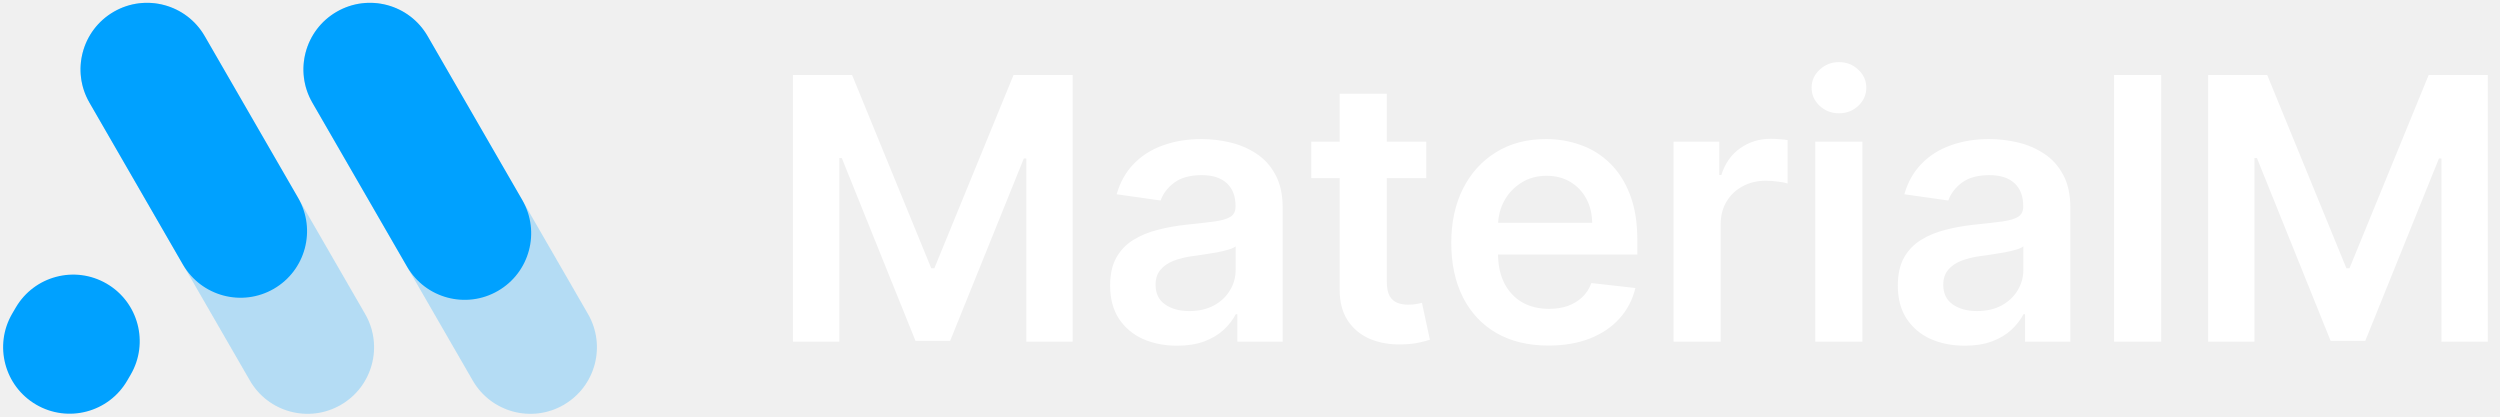
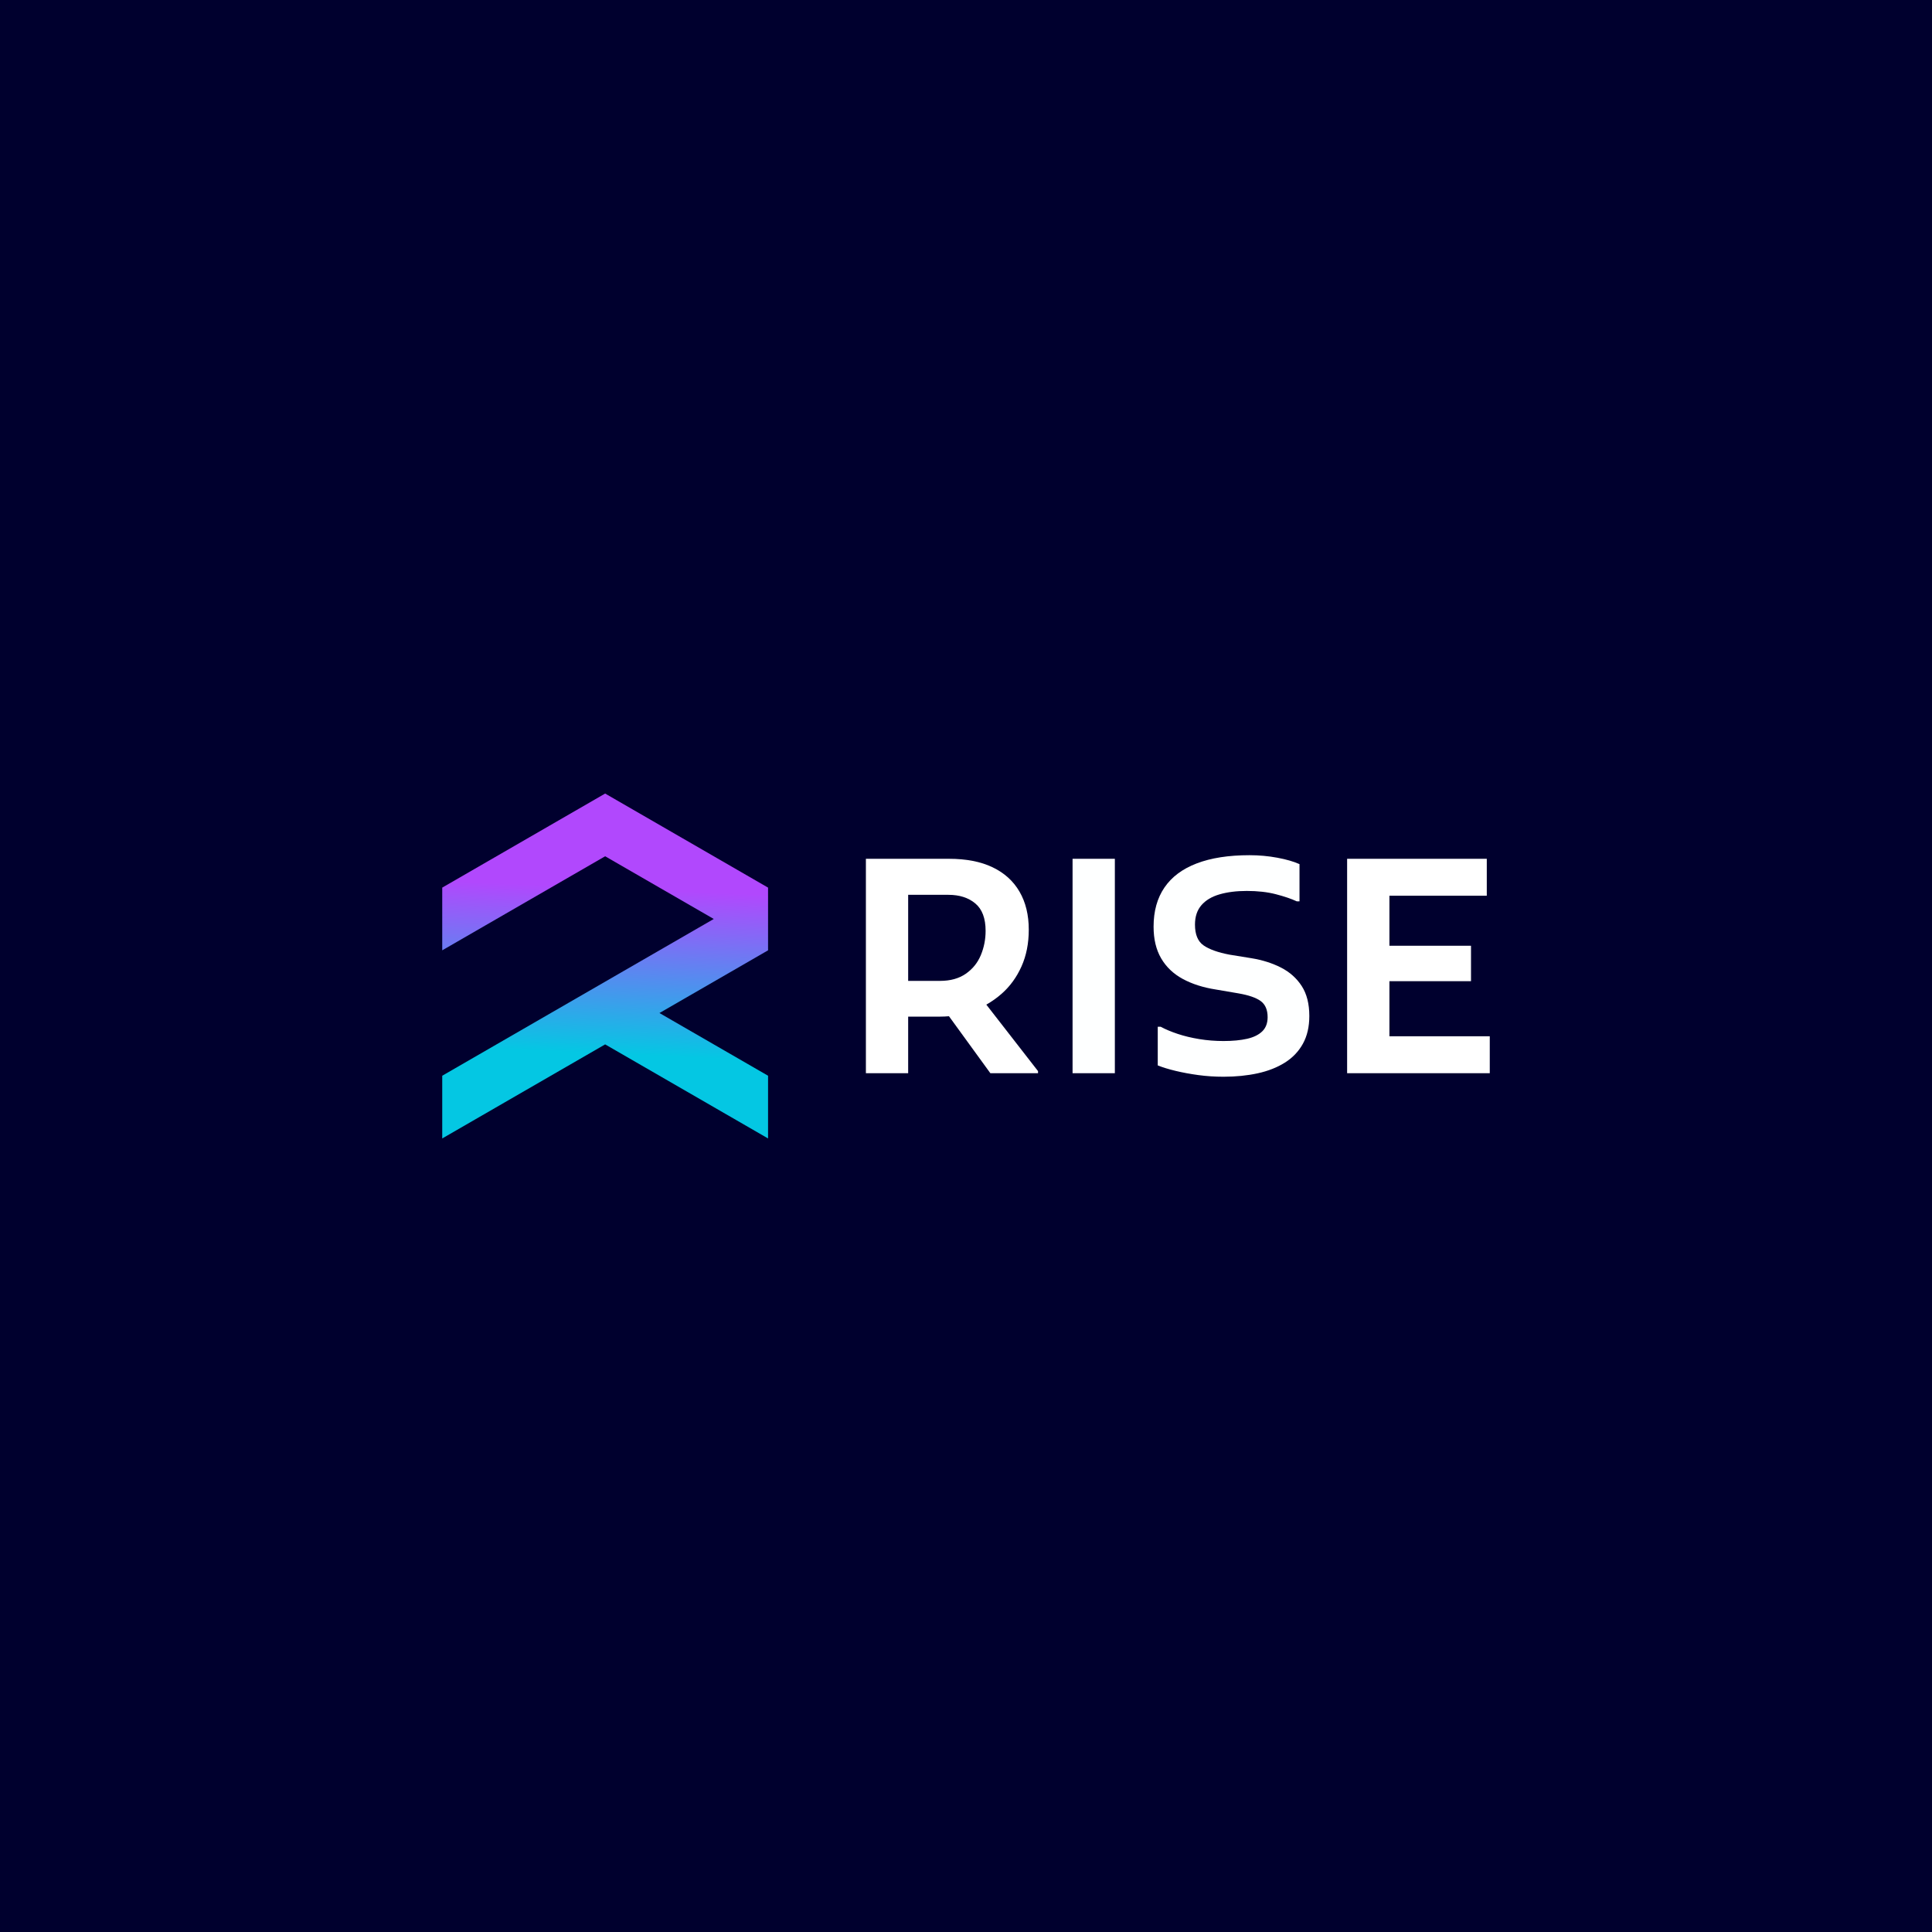
- <svg xmlns="http://www.w3.org/2000/svg" width="150" height="25" viewBox="0 0 150 25" fill="none">
-   <path d="M0.942 18.459L0.731 18.82C-0.379 20.725 0.265 23.169 2.17 24.279C4.075 25.39 6.519 24.745 7.63 22.841L7.84 22.48C8.95 20.575 8.306 18.131 6.401 17.02C4.496 15.91 2.052 16.554 0.942 18.459Z" fill="#00A1FF" />
-   <path opacity="0.25" d="M5.368 6.159L14.994 22.833C16.097 24.742 18.538 25.397 20.448 24.294C22.357 23.192 23.012 20.75 21.909 18.841L12.282 2.167C11.18 0.257 8.738 -0.397 6.829 0.705C4.919 1.808 4.265 4.249 5.368 6.159Z" fill="#00A1FF" />
-   <path opacity="0.25" d="M18.739 6.159L28.365 22.833C29.468 24.742 31.909 25.397 33.819 24.294C35.728 23.192 36.383 20.75 35.28 18.841L25.653 2.167C24.551 0.257 22.109 -0.397 20.2 0.705C18.29 1.808 17.636 4.249 18.739 6.159Z" fill="#00A1FF" />
-   <path d="M5.368 6.159L10.973 15.869C12.076 17.778 14.518 18.432 16.427 17.33C18.336 16.227 18.991 13.786 17.888 11.876L12.282 2.167C11.18 0.257 8.738 -0.397 6.829 0.705C4.919 1.808 4.265 4.249 5.368 6.159Z" fill="#00A1FF" />
-   <path d="M18.742 6.159L24.421 15.994C25.523 17.904 27.965 18.558 29.874 17.455C31.784 16.353 32.438 13.911 31.336 12.002L25.657 2.167C24.555 0.257 22.113 -0.397 20.204 0.705C18.294 1.808 17.64 4.249 18.742 6.159Z" fill="#00A1FF" />
-   <path d="M47.578 4.5H51.125L55.875 16.094H56.062L60.812 4.5H64.359V20.5H61.578V9.508H61.43L57.008 20.453H54.93L50.508 9.484H50.359V20.5H47.578V4.5ZM70.624 20.742C69.863 20.742 69.178 20.607 68.569 20.336C67.965 20.06 67.486 19.654 67.132 19.117C66.783 18.581 66.608 17.919 66.608 17.133C66.608 16.456 66.733 15.896 66.983 15.453C67.233 15.01 67.574 14.656 68.007 14.391C68.439 14.125 68.926 13.925 69.468 13.789C70.014 13.648 70.579 13.547 71.163 13.484C71.866 13.412 72.436 13.346 72.874 13.289C73.311 13.227 73.629 13.133 73.827 13.008C74.03 12.878 74.132 12.677 74.132 12.406V12.359C74.132 11.771 73.957 11.315 73.608 10.992C73.259 10.669 72.757 10.508 72.1 10.508C71.408 10.508 70.858 10.659 70.452 10.961C70.051 11.263 69.78 11.62 69.639 12.031L66.999 11.656C67.207 10.927 67.551 10.318 68.03 9.828C68.509 9.333 69.095 8.963 69.788 8.719C70.481 8.469 71.246 8.344 72.085 8.344C72.663 8.344 73.238 8.411 73.811 8.547C74.384 8.682 74.908 8.906 75.382 9.219C75.856 9.526 76.236 9.945 76.522 10.477C76.814 11.008 76.96 11.672 76.96 12.469V20.5H74.241V18.852H74.147C73.975 19.185 73.733 19.497 73.421 19.789C73.113 20.076 72.725 20.307 72.257 20.484C71.793 20.656 71.249 20.742 70.624 20.742ZM71.358 18.664C71.926 18.664 72.418 18.552 72.835 18.328C73.251 18.099 73.572 17.797 73.796 17.422C74.025 17.047 74.139 16.638 74.139 16.195V14.781C74.051 14.854 73.9 14.922 73.686 14.984C73.478 15.047 73.243 15.102 72.983 15.148C72.723 15.195 72.465 15.237 72.21 15.273C71.954 15.31 71.733 15.341 71.546 15.367C71.124 15.425 70.746 15.518 70.413 15.648C70.079 15.779 69.817 15.961 69.624 16.195C69.431 16.424 69.335 16.721 69.335 17.086C69.335 17.607 69.525 18 69.905 18.266C70.285 18.531 70.77 18.664 71.358 18.664ZM85.576 8.5V10.688H78.677V8.5H85.576ZM80.38 5.625H83.208V16.891C83.208 17.271 83.266 17.562 83.38 17.766C83.5 17.963 83.656 18.099 83.849 18.172C84.042 18.245 84.255 18.281 84.49 18.281C84.667 18.281 84.828 18.268 84.974 18.242C85.125 18.216 85.24 18.193 85.318 18.172L85.794 20.383C85.643 20.435 85.427 20.492 85.146 20.555C84.87 20.617 84.531 20.654 84.13 20.664C83.422 20.685 82.784 20.578 82.216 20.344C81.648 20.104 81.198 19.734 80.865 19.234C80.537 18.734 80.375 18.109 80.38 17.359V5.625ZM92.904 20.734C91.701 20.734 90.662 20.484 89.787 19.984C88.918 19.479 88.248 18.766 87.779 17.844C87.311 16.917 87.076 15.825 87.076 14.57C87.076 13.336 87.311 12.253 87.779 11.32C88.253 10.383 88.915 9.654 89.764 9.133C90.613 8.607 91.61 8.344 92.756 8.344C93.496 8.344 94.194 8.463 94.85 8.703C95.511 8.937 96.095 9.302 96.6 9.797C97.11 10.292 97.511 10.922 97.803 11.688C98.095 12.448 98.24 13.354 98.24 14.406V15.273H88.404V13.367H95.529C95.524 12.825 95.407 12.344 95.178 11.922C94.949 11.495 94.628 11.159 94.217 10.914C93.811 10.669 93.337 10.547 92.795 10.547C92.217 10.547 91.709 10.688 91.272 10.969C90.834 11.245 90.493 11.609 90.248 12.062C90.009 12.51 89.886 13.003 89.881 13.539V15.203C89.881 15.901 90.009 16.5 90.264 17C90.519 17.495 90.876 17.875 91.334 18.141C91.793 18.401 92.329 18.531 92.944 18.531C93.355 18.531 93.727 18.474 94.061 18.359C94.394 18.24 94.683 18.065 94.928 17.836C95.173 17.607 95.358 17.323 95.483 16.984L98.123 17.281C97.957 17.979 97.639 18.588 97.17 19.109C96.707 19.625 96.113 20.026 95.389 20.312C94.665 20.594 93.837 20.734 92.904 20.734ZM100.413 20.5V8.5H103.155V10.5H103.28C103.499 9.807 103.874 9.273 104.405 8.898C104.942 8.518 105.554 8.328 106.241 8.328C106.397 8.328 106.572 8.336 106.765 8.352C106.962 8.362 107.127 8.38 107.257 8.406V11.008C107.137 10.966 106.947 10.93 106.686 10.898C106.431 10.862 106.184 10.844 105.944 10.844C105.429 10.844 104.965 10.956 104.554 11.18C104.147 11.398 103.827 11.703 103.593 12.094C103.358 12.484 103.241 12.935 103.241 13.445V20.5H100.413ZM108.916 20.5V8.5H111.744V20.5H108.916ZM110.338 6.797C109.89 6.797 109.504 6.648 109.181 6.352C108.858 6.049 108.697 5.687 108.697 5.266C108.697 4.838 108.858 4.477 109.181 4.18C109.504 3.878 109.89 3.727 110.338 3.727C110.791 3.727 111.176 3.878 111.494 4.18C111.817 4.477 111.978 4.838 111.978 5.266C111.978 5.687 111.817 6.049 111.494 6.352C111.176 6.648 110.791 6.797 110.338 6.797ZM117.885 20.742C117.125 20.742 116.44 20.607 115.83 20.336C115.226 20.06 114.747 19.654 114.393 19.117C114.044 18.581 113.869 17.919 113.869 17.133C113.869 16.456 113.994 15.896 114.244 15.453C114.494 15.01 114.836 14.656 115.268 14.391C115.7 14.125 116.187 13.925 116.729 13.789C117.276 13.648 117.841 13.547 118.424 13.484C119.127 13.412 119.698 13.346 120.135 13.289C120.573 13.227 120.89 13.133 121.088 13.008C121.291 12.878 121.393 12.677 121.393 12.406V12.359C121.393 11.771 121.218 11.315 120.869 10.992C120.52 10.669 120.018 10.508 119.362 10.508C118.669 10.508 118.119 10.659 117.713 10.961C117.312 11.263 117.041 11.62 116.901 12.031L114.26 11.656C114.468 10.927 114.812 10.318 115.291 9.828C115.77 9.333 116.356 8.963 117.049 8.719C117.742 8.469 118.507 8.344 119.346 8.344C119.924 8.344 120.5 8.411 121.073 8.547C121.645 8.682 122.169 8.906 122.643 9.219C123.117 9.526 123.497 9.945 123.784 10.477C124.075 11.008 124.221 11.672 124.221 12.469V20.5H121.502V18.852H121.409C121.237 19.185 120.994 19.497 120.682 19.789C120.375 20.076 119.987 20.307 119.518 20.484C119.054 20.656 118.51 20.742 117.885 20.742ZM118.619 18.664C119.187 18.664 119.679 18.552 120.096 18.328C120.513 18.099 120.833 17.797 121.057 17.422C121.286 17.047 121.401 16.638 121.401 16.195V14.781C121.312 14.854 121.161 14.922 120.948 14.984C120.739 15.047 120.505 15.102 120.244 15.148C119.984 15.195 119.726 15.237 119.471 15.273C119.216 15.31 118.994 15.341 118.807 15.367C118.385 15.425 118.007 15.518 117.674 15.648C117.341 15.779 117.078 15.961 116.885 16.195C116.692 16.424 116.596 16.721 116.596 17.086C116.596 17.607 116.786 18 117.166 18.266C117.547 18.531 118.031 18.664 118.619 18.664ZM129.673 4.5V20.5H126.845V4.5H129.673ZM132.486 4.5H136.033L140.783 16.094H140.97L145.72 4.5H149.267V20.5H146.486V9.508H146.338L141.916 20.453H139.838L135.416 9.484H135.267V20.5H132.486V4.5Z" fill="white" />
+ <svg xmlns="http://www.w3.org/2000/svg" viewBox="0 0 1080 1080">
+   <defs>
+     <linearGradient id="linear-gradient" x1="336.73" y1="601.77" x2="341.35" y2="496.34" gradientUnits="userSpaceOnUse">
+       <stop offset=".12" stop-color="#04c7e3" />
+       <stop offset="1" stop-color="#b148fd" />
+     </linearGradient>
+     <style>.cls-2{stroke-width:0;fill:#fff}</style>
+   </defs>
+   <path style="fill:#00002e;stroke-width:0" id="Layer_2" data-name="Layer 2" d="M0 0h1080v1080H0z" />
+   <g id="Layer_1" data-name="Layer 1">
+     <path style="stroke-width:0;fill:url(#linear-gradient);fill-rule:evenodd" d="M247.21 531.24v-35.06l91.07-52.58 91.07 52.58v35.06l-60.71 35.05 60.71 35.05v35.06l-91.07-52.58-91.07 52.58v-35.06L399 513.71l-60.72-35.05z" />
+     <path class="cls-2" d="M551.36 561.59a50.2 50.2 0 0 0 8.59-6.11c4.66-4.1 8.35-9.18 11.07-15.23 2.71-6.05 4.07-12.9 4.07-20.56 0-8.21-1.72-15.29-5.16-21.22q-5.16-8.91-15.06-13.65c-6.61-3.17-14.73-4.75-24.39-4.75h-46.44v119.86h23.63V568.3h17.82c1.68 0 3.34-.07 4.99-.22l23.14 31.85h26.64v-1.17zm-43.69-13.27v-48.11h22.48q9.315 0 15.06 4.83c3.83 3.22 5.75 8.32 5.75 15.32q0 7.155-2.67 13.56c-1.77 4.28-4.57 7.74-8.4 10.41q-5.745 3.99-14.4 3.99z" />
+     <path d="M599.57 480.07h23.64v119.86h-23.64zm47.61 93.89h1.66c2.66 1.44 5.83 2.78 9.49 3.99 3.66 1.22 7.68 2.19 12.07 2.91 4.38.72 8.91 1.08 13.57 1.08 5.1 0 9.49-.42 13.15-1.25s6.49-2.22 8.49-4.16 3-4.58 3-7.91c0-4.11-1.28-7.1-3.83-8.99s-6.72-3.33-12.48-4.33l-12.65-2.16q-10.65-1.665-18.48-5.91c-5.22-2.83-9.24-6.66-12.07-11.49s-4.24-10.74-4.24-17.73c0-8.66 2.02-15.95 6.08-21.89 4.05-5.94 10.07-10.43 18.06-13.48s17.81-4.58 29.46-4.58c5.33 0 10.51.47 15.57 1.41 5.05.94 9.18 2.14 12.4 3.58v20.81h-1.5c-3.11-1.44-7.02-2.77-11.74-3.99q-7.08-1.83-16.23-1.83c-5.77 0-10.85.64-15.23 1.91-4.38 1.28-7.77 3.3-10.15 6.08-2.39 2.78-3.58 6.38-3.58 10.82 0 5.55 1.61 9.43 4.83 11.65s8.04 3.94 14.48 5.16l12.32 2c6.1 1 11.6 2.75 16.48 5.24 4.88 2.5 8.74 5.94 11.57 10.32 2.83 4.39 4.24 9.96 4.24 16.73 0 5.99-1.19 11.15-3.58 15.48s-5.74 7.85-10.07 10.57-9.41 4.72-15.23 5.99-12.18 1.91-19.06 1.91c-4.88 0-9.57-.31-14.07-.92s-8.71-1.39-12.65-2.33-7.3-1.97-10.07-3.08v-21.64Z" style="stroke-width:0;fill:#feffff" />
+     <path class="cls-2" d="M832.79 579.29v20.64h-79.74V480.07h78.07v20.64h-54.43v27.97h45.61v19.81h-45.61v30.8z" />
+   </g>
</svg>
